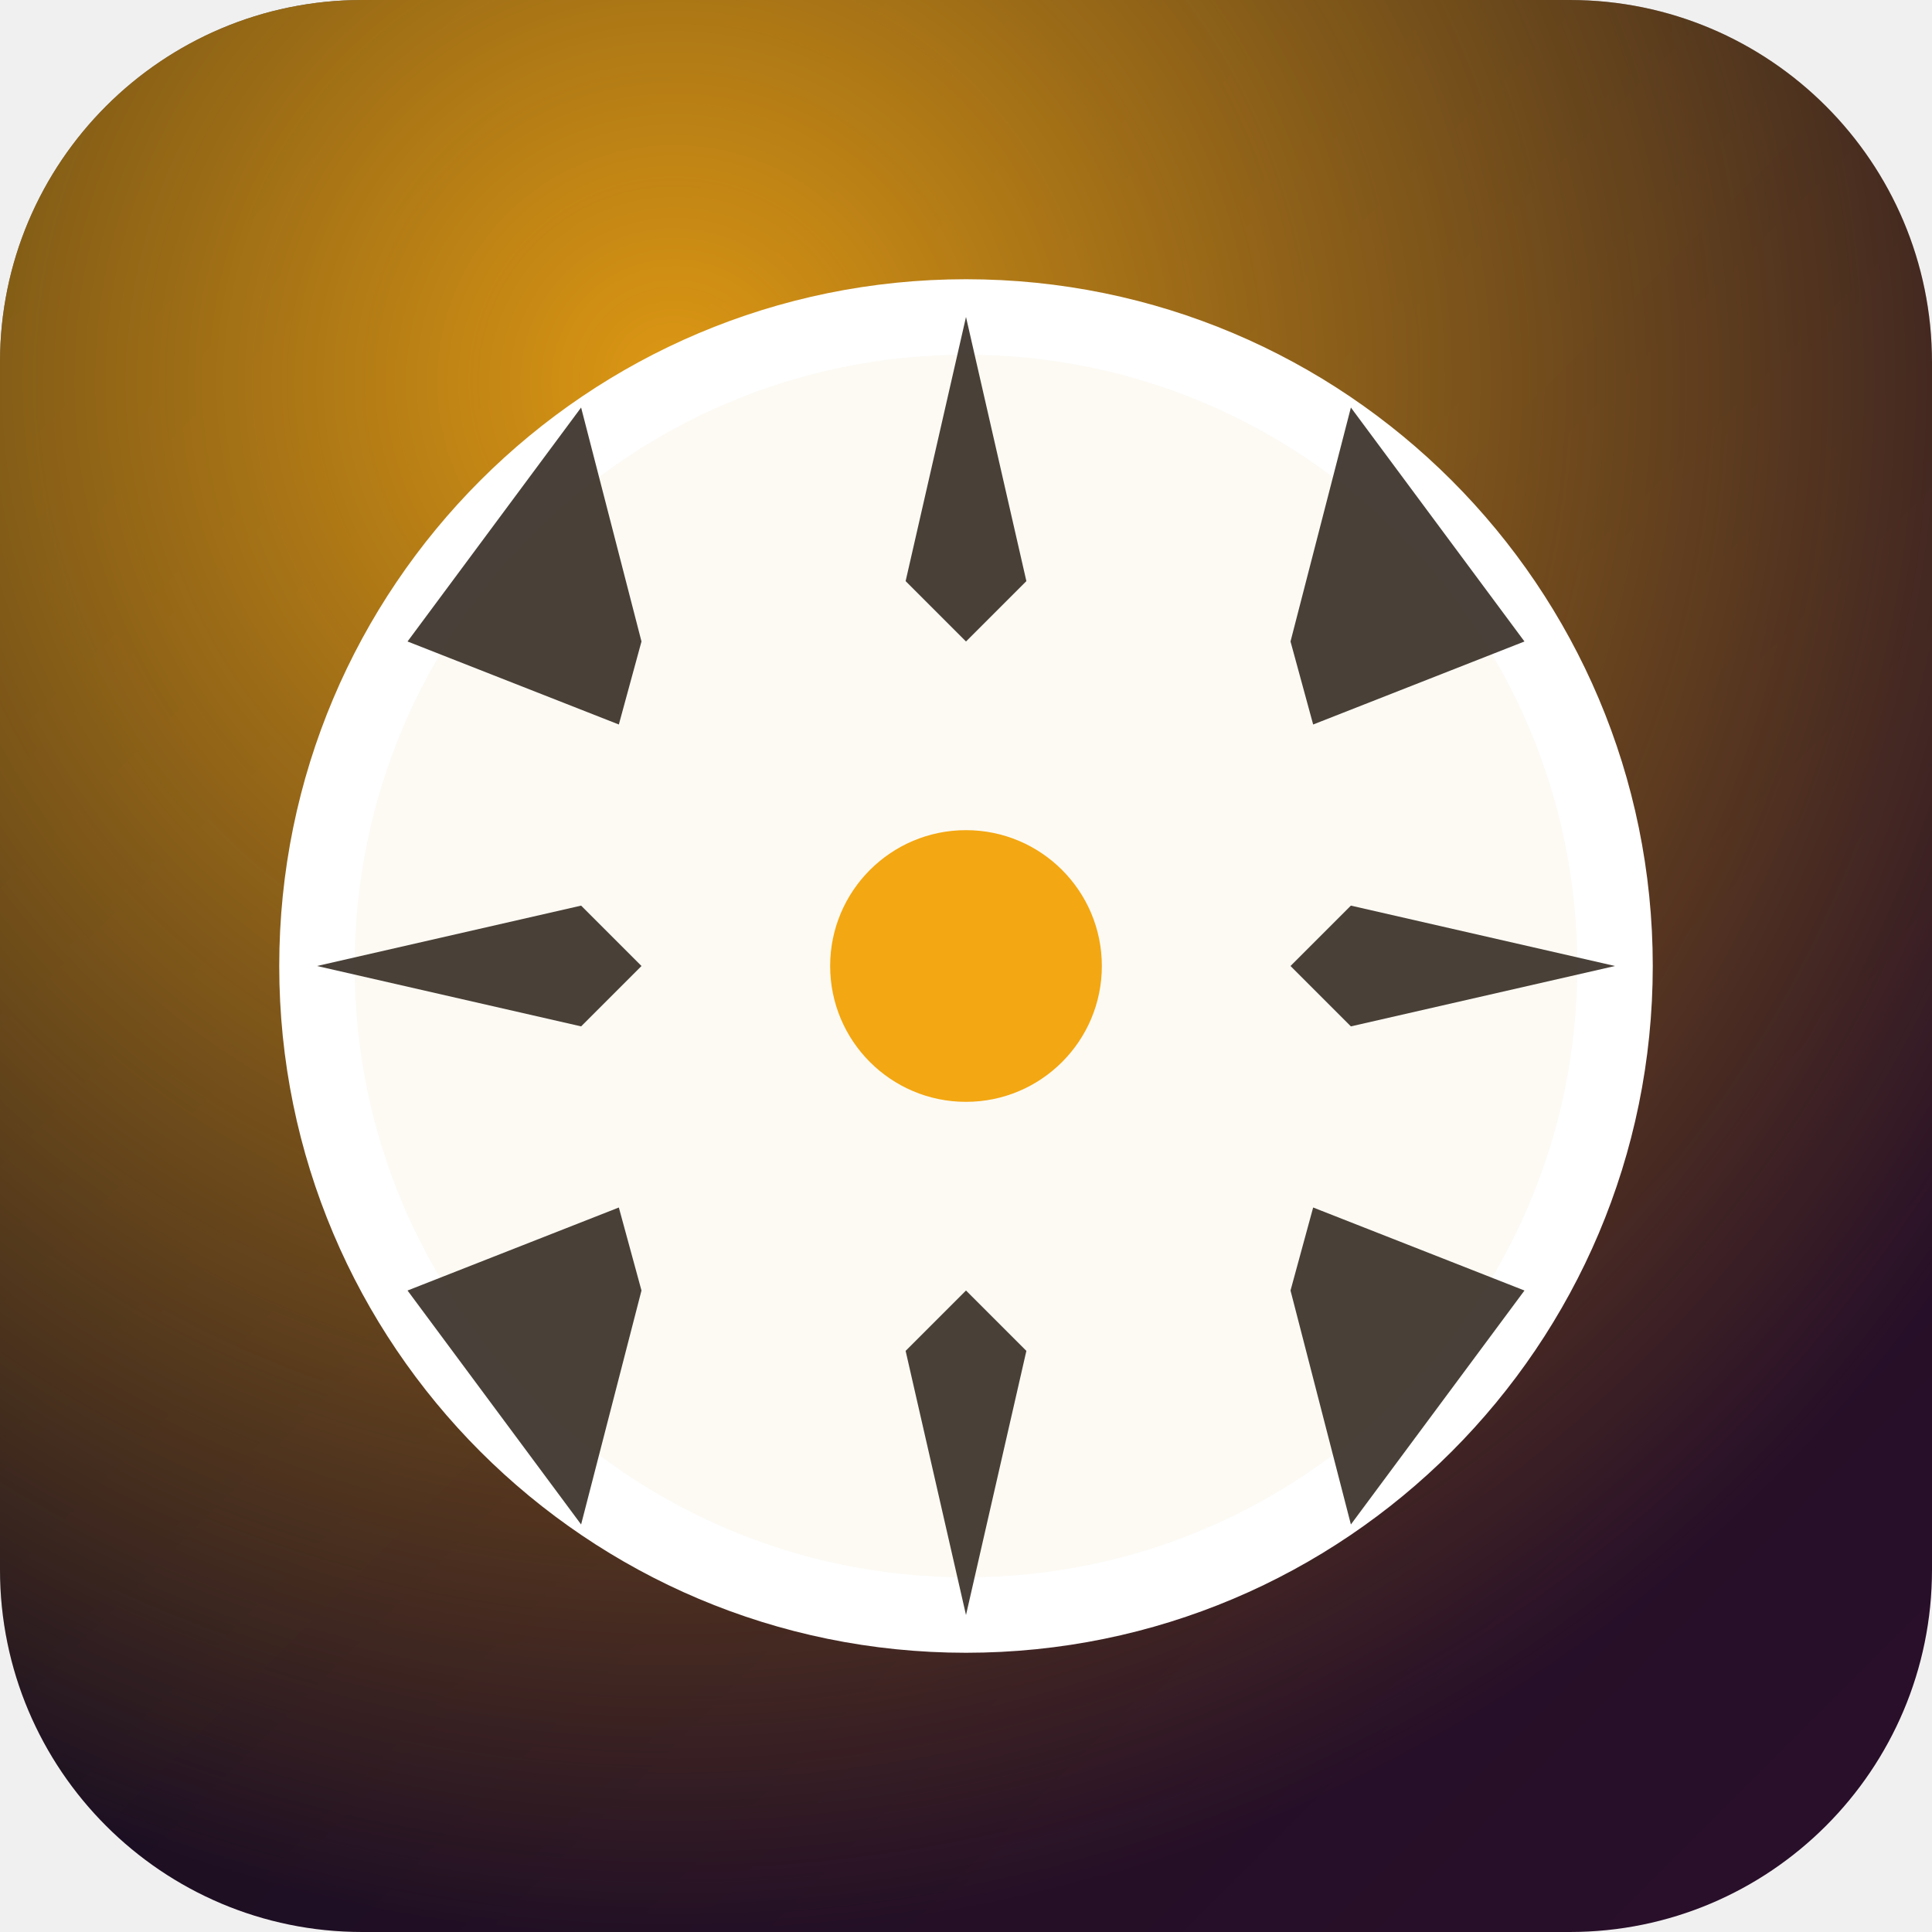
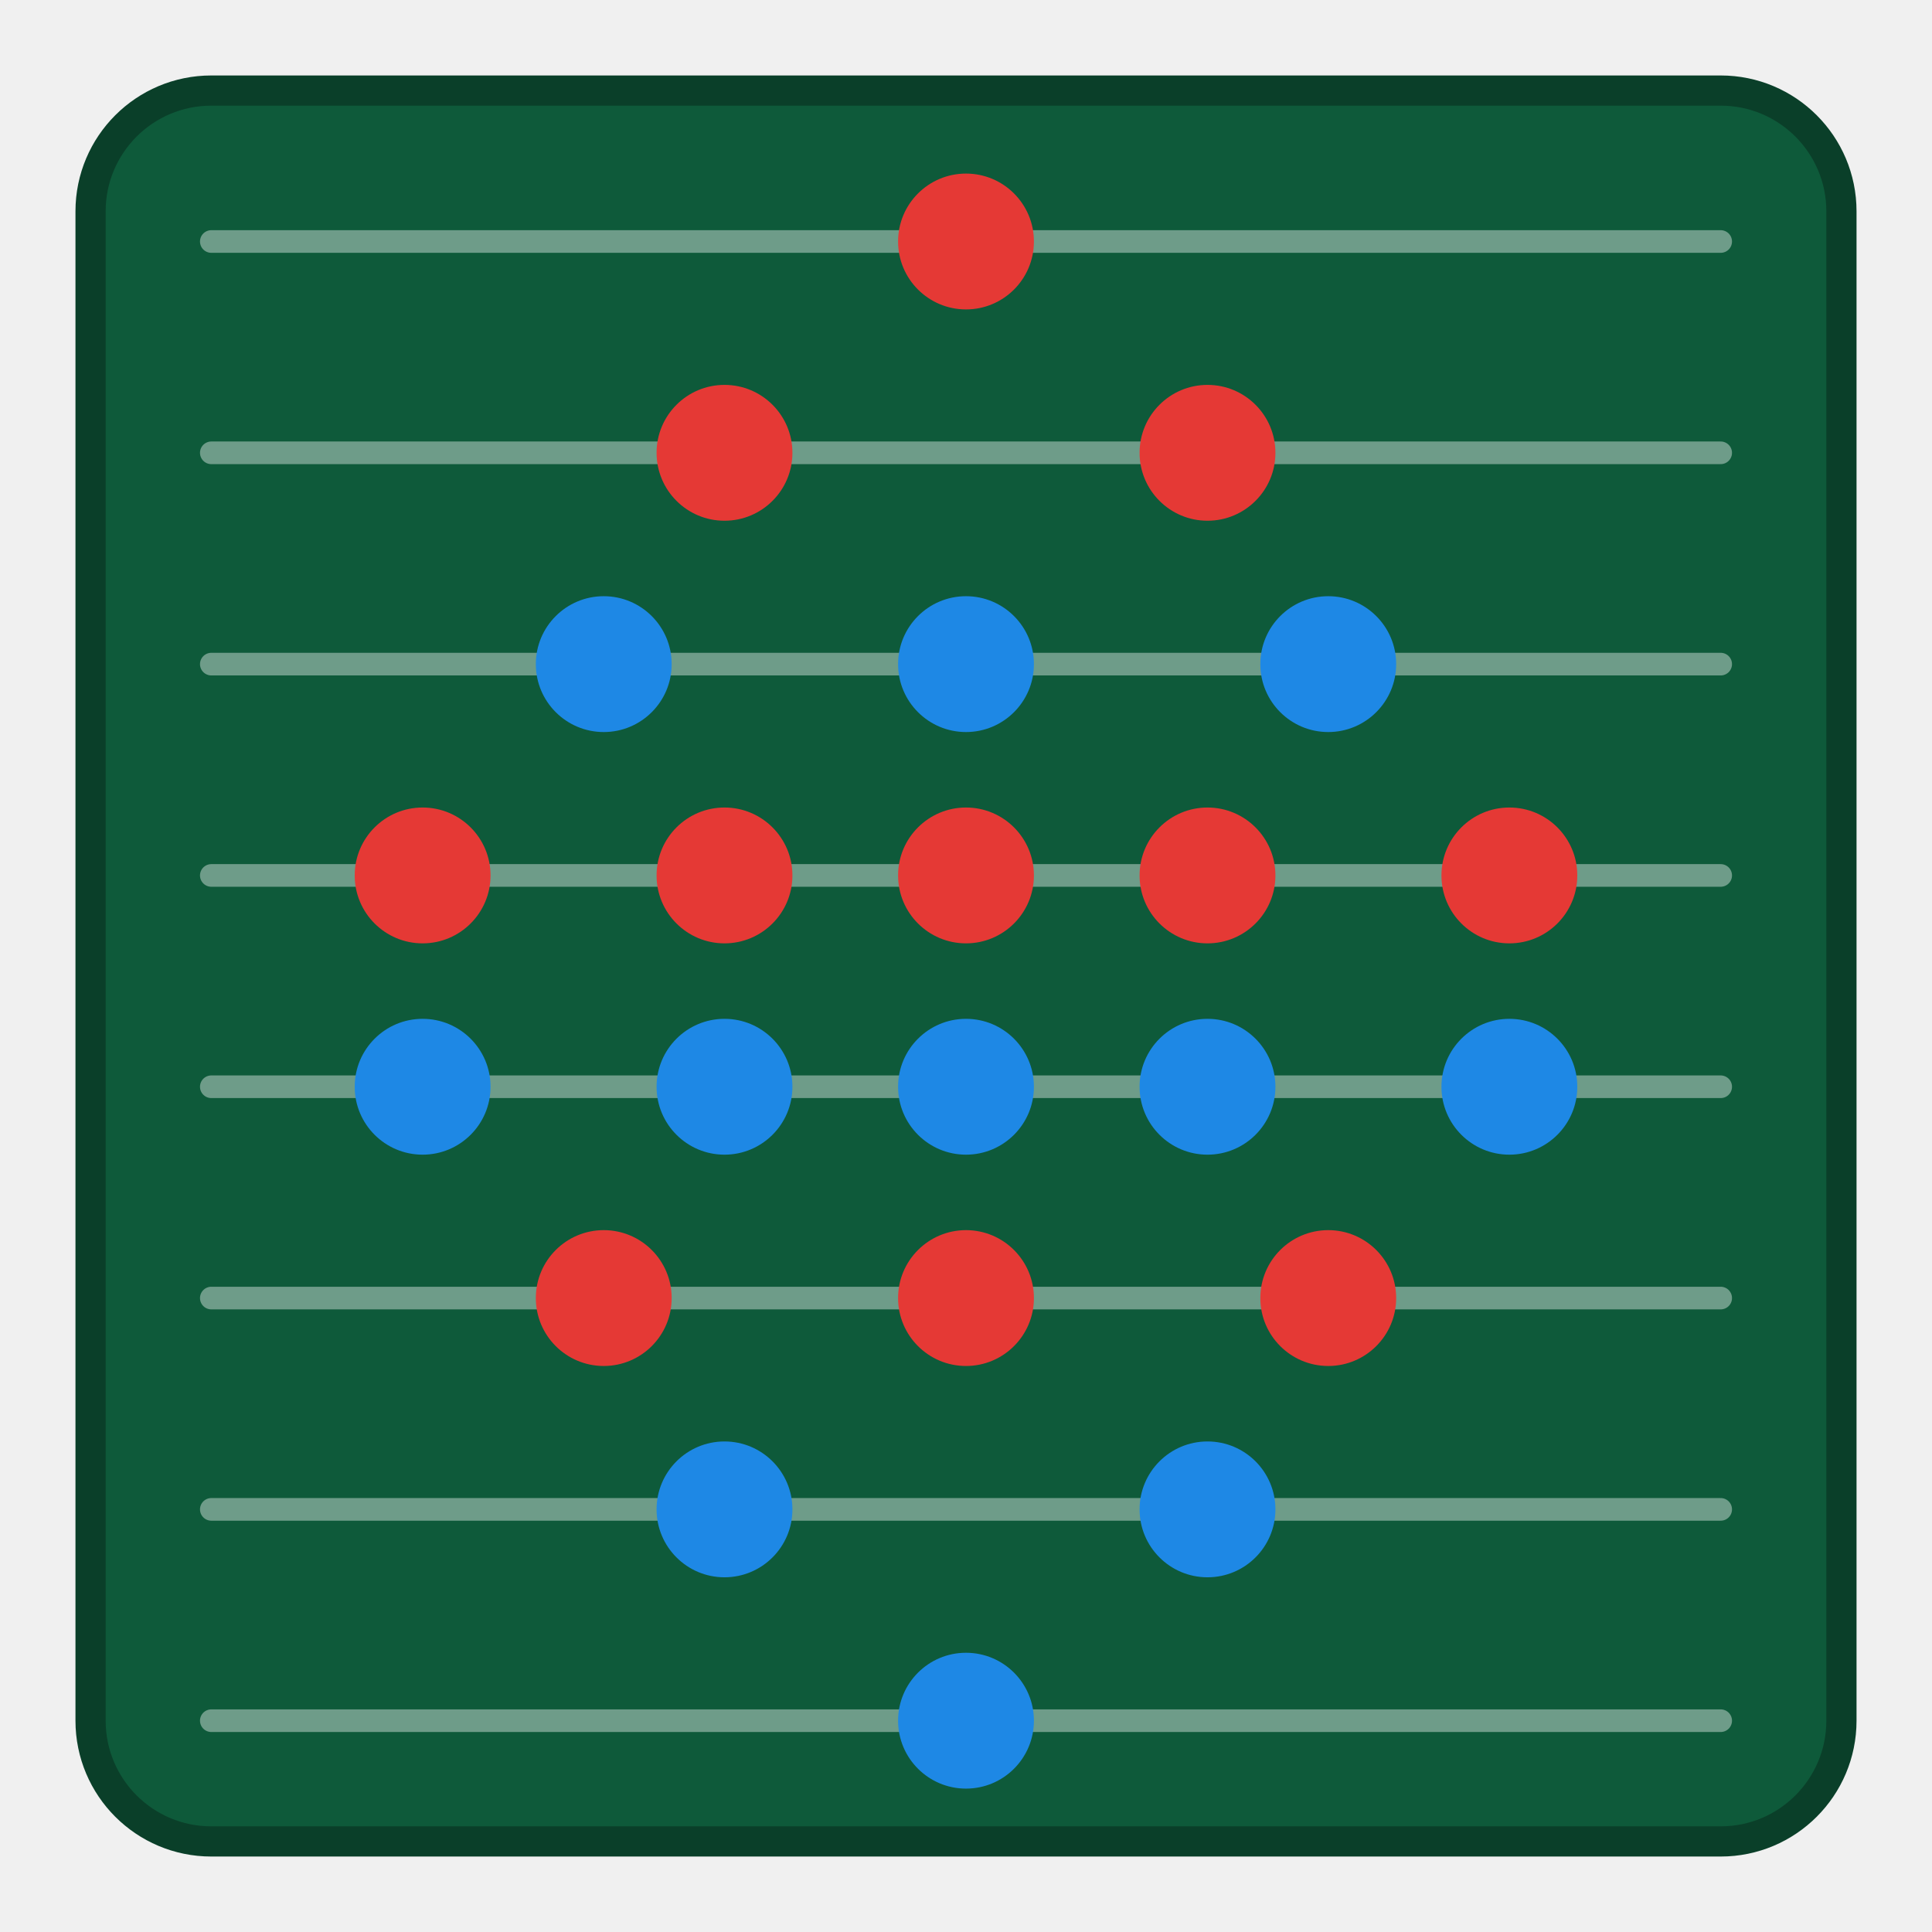
- <svg xmlns="http://www.w3.org/2000/svg" viewBox="0 0 512 512" role="img" aria-label="BabyFoot Lottery">
-   <defs>
-     <linearGradient id="bg" x1="0" y1="0" x2="1" y2="1">
-       <stop offset="0" stop-color="#0f101a" />
-       <stop offset="1" stop-color="#2b0f2b" />
-     </linearGradient>
-     <radialGradient id="glow" cx="0.35" cy="0.2" r="0.8">
-       <stop offset="0" stop-color="#f3a712" stop-opacity="0.9" />
-       <stop offset="1" stop-color="#f3a712" stop-opacity="0" />
-     </radialGradient>
-   </defs>
-   <rect width="512" height="512" rx="96" fill="url(#bg)" />
-   <rect width="512" height="512" rx="96" fill="url(#glow)" />
-   <g transform="translate(256 256)">
-     <circle r="172" fill="#fdfaf4" stroke="#ffffff" stroke-width="20" />
-     <circle r="36" fill="#f3a712" />
-     <g fill="#1b1207" opacity="0.8">
-       <path d="M0 -172 L16 -102 L0 -86 L-16 -102 Z" />
-       <path d="M148 -86 L92 -64 L86 -86 L102 -148 Z" />
-       <path d="M172 0 L102 16 L86 0 L102 -16 Z" />
-       <path d="M148 86 L102 148 L86 86 L92 64 Z" />
-       <path d="M0 172 L-16 102 L0 86 L16 102 Z" />
-       <path d="M-148 86 L-92 64 L-86 86 L-102 148 Z" />
-       <path d="M-172 0 L-102 -16 L-86 0 L-102 16 Z" />
-       <path d="M-148 -86 L-102 -148 L-86 -86 L-92 -64 Z" />
-     </g>
+ <svg xmlns="http://www.w3.org/2000/svg" width="512" height="512" viewBox="0 0 512 512" role="img" aria-label="BabyFoot lottery logo">
+   <rect x="24" y="24" width="464" height="464" rx="32" fill="#0e5a3a" />
+   <rect x="24" y="24" width="464" height="464" rx="32" fill="none" stroke="#0a3f29" stroke-width="8" />
+   <g stroke="#ffffff66" stroke-width="6" stroke-linecap="round">
+     <line x1="56" y1="64" x2="456" y2="64" />
+     <line x1="56" y1="120" x2="456" y2="120" />
+     <line x1="56" y1="176" x2="456" y2="176" />
+     <line x1="56" y1="232" x2="456" y2="232" />
+     <line x1="56" y1="288" x2="456" y2="288" />
+     <line x1="56" y1="344" x2="456" y2="344" />
+     <line x1="56" y1="400" x2="456" y2="400" />
+     <line x1="56" y1="456" x2="456" y2="456" />
+   </g>
+   <g fill="#e53935">
+     <circle cx="256" cy="64" r="18" />
+     <circle cx="192" cy="120" r="18" />
+     <circle cx="320" cy="120" r="18" />
+     <circle cx="112" cy="232" r="18" />
+     <circle cx="192" cy="232" r="18" />
+     <circle cx="256" cy="232" r="18" />
+     <circle cx="320" cy="232" r="18" />
+     <circle cx="400" cy="232" r="18" />
+     <circle cx="160" cy="344" r="18" />
+     <circle cx="256" cy="344" r="18" />
+     <circle cx="352" cy="344" r="18" />
+   </g>
+   <g fill="#1e88e5">
+     <circle cx="160" cy="176" r="18" />
+     <circle cx="256" cy="176" r="18" />
+     <circle cx="352" cy="176" r="18" />
+     <circle cx="112" cy="288" r="18" />
+     <circle cx="192" cy="288" r="18" />
+     <circle cx="256" cy="288" r="18" />
+     <circle cx="320" cy="288" r="18" />
+     <circle cx="400" cy="288" r="18" />
+     <circle cx="192" cy="400" r="18" />
+     <circle cx="320" cy="400" r="18" />
+     <circle cx="256" cy="456" r="18" />
  </g>
</svg>
